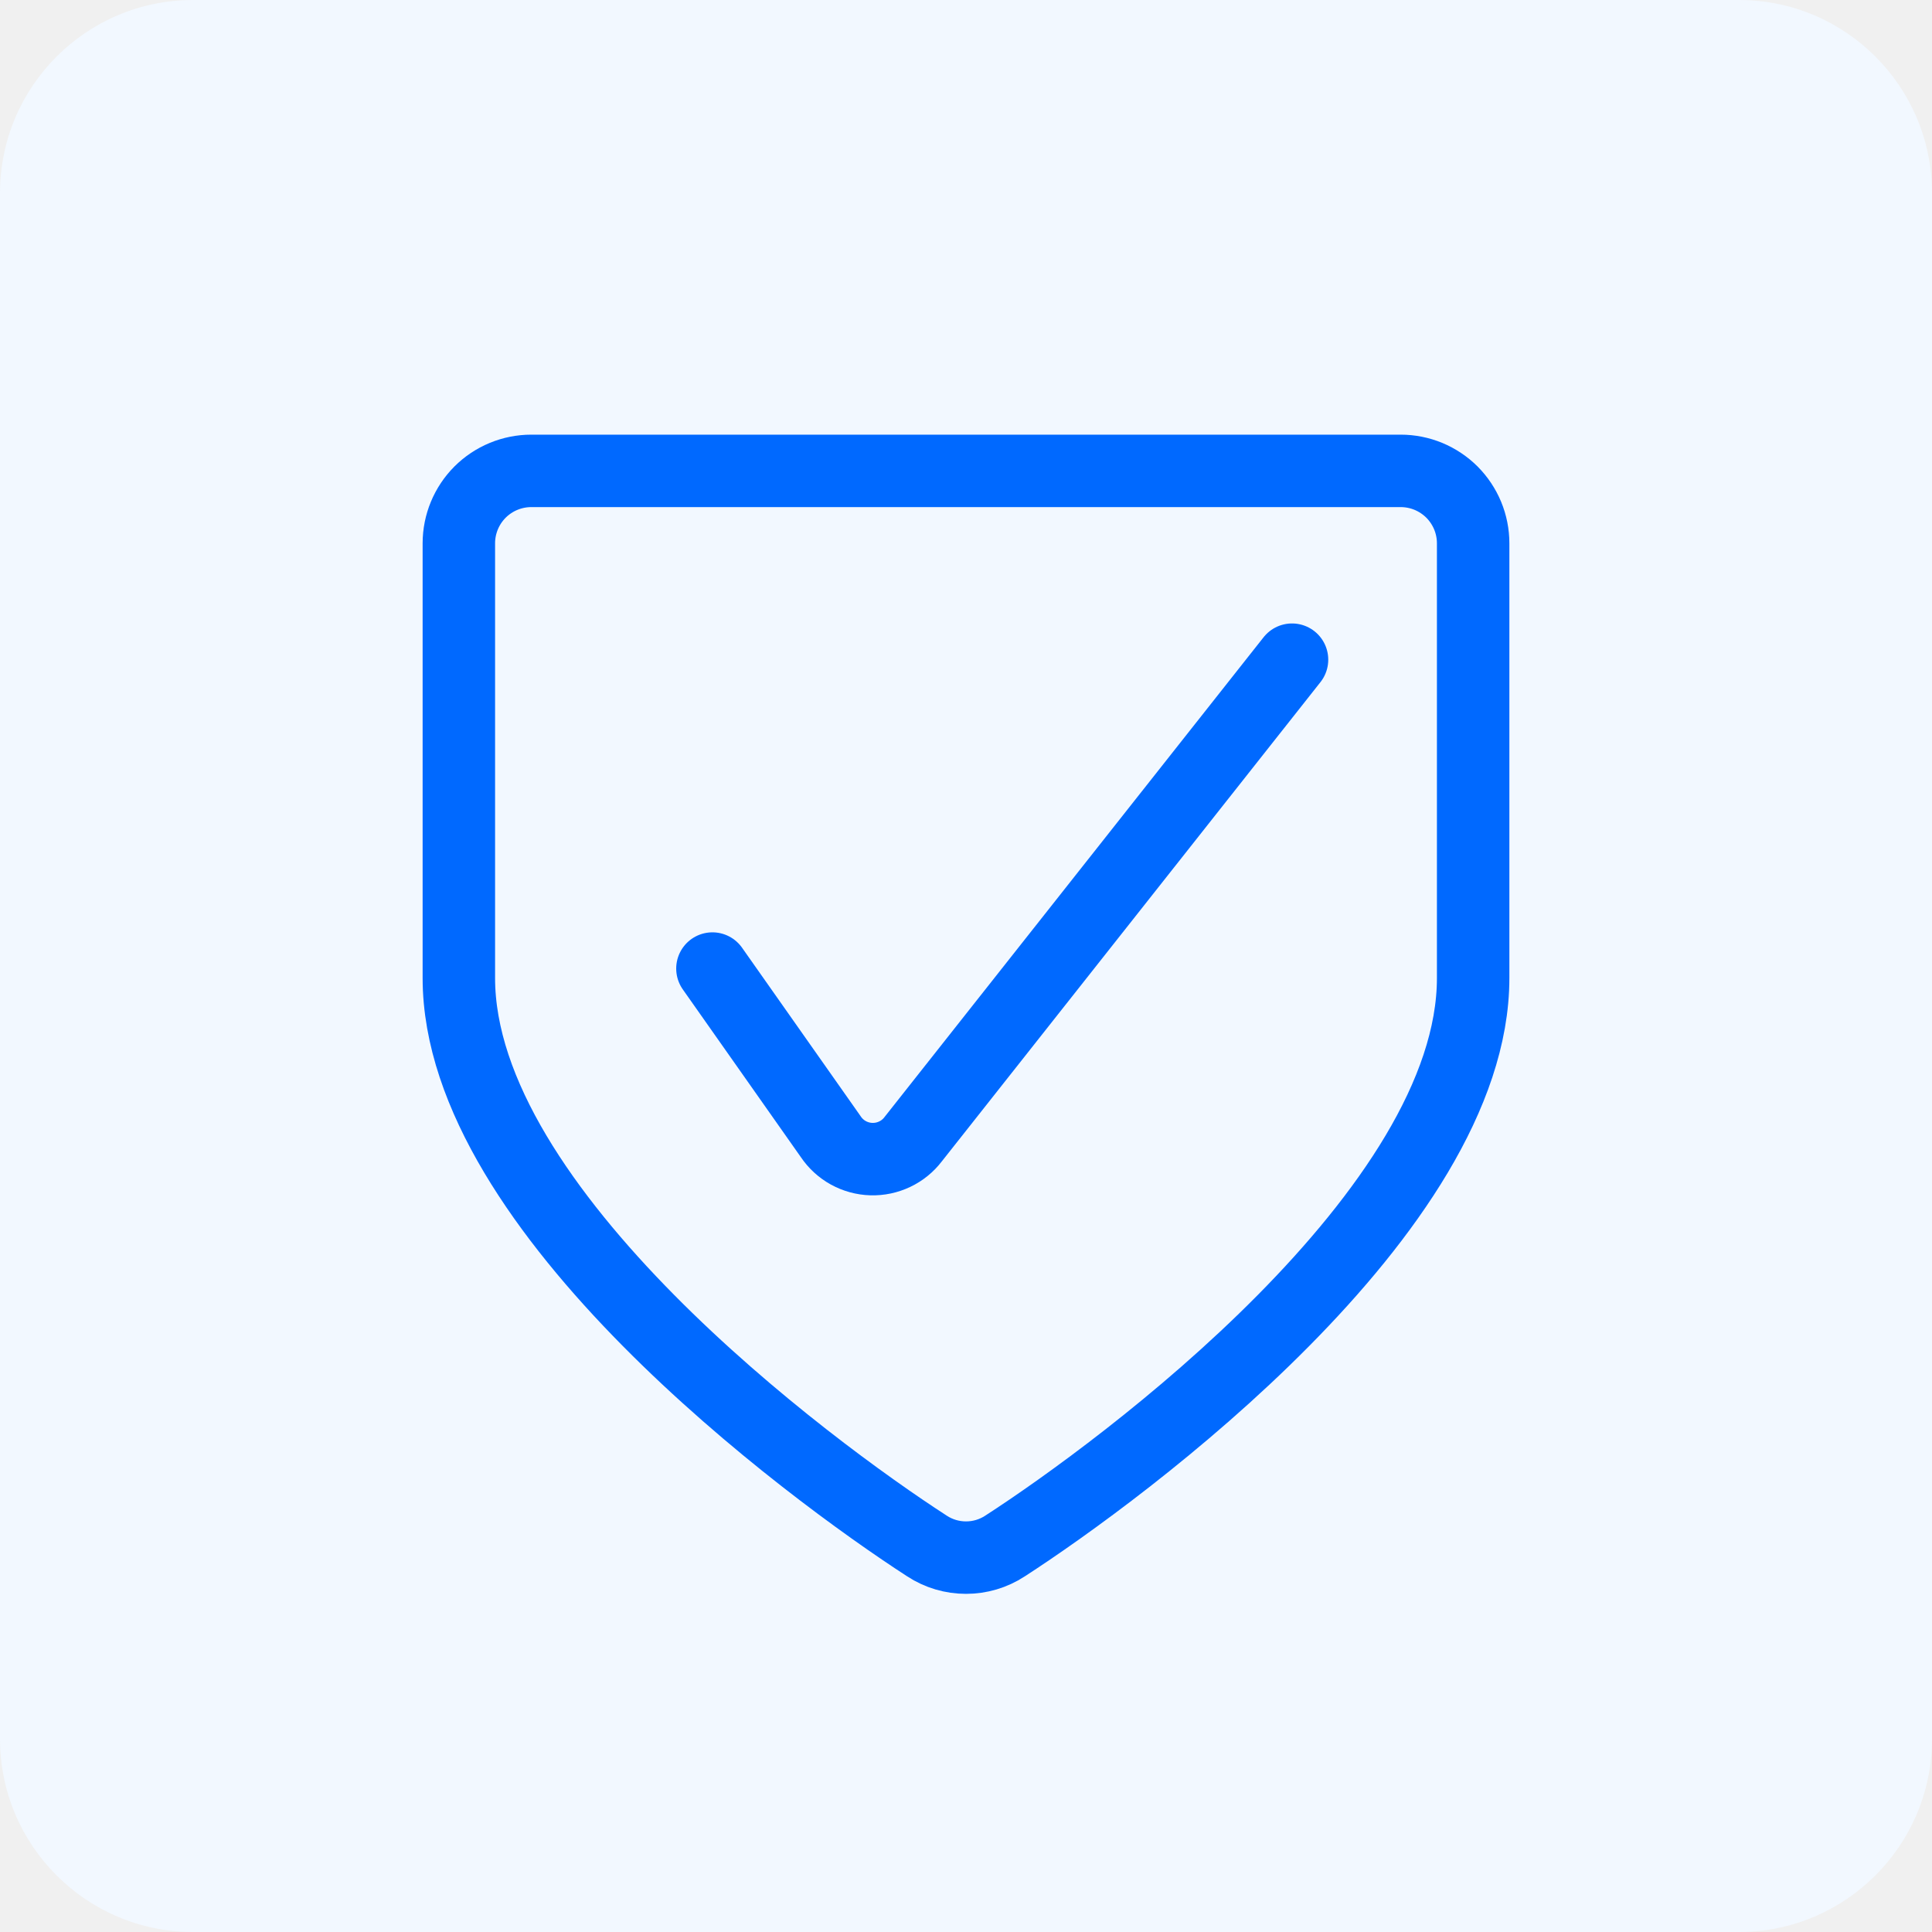
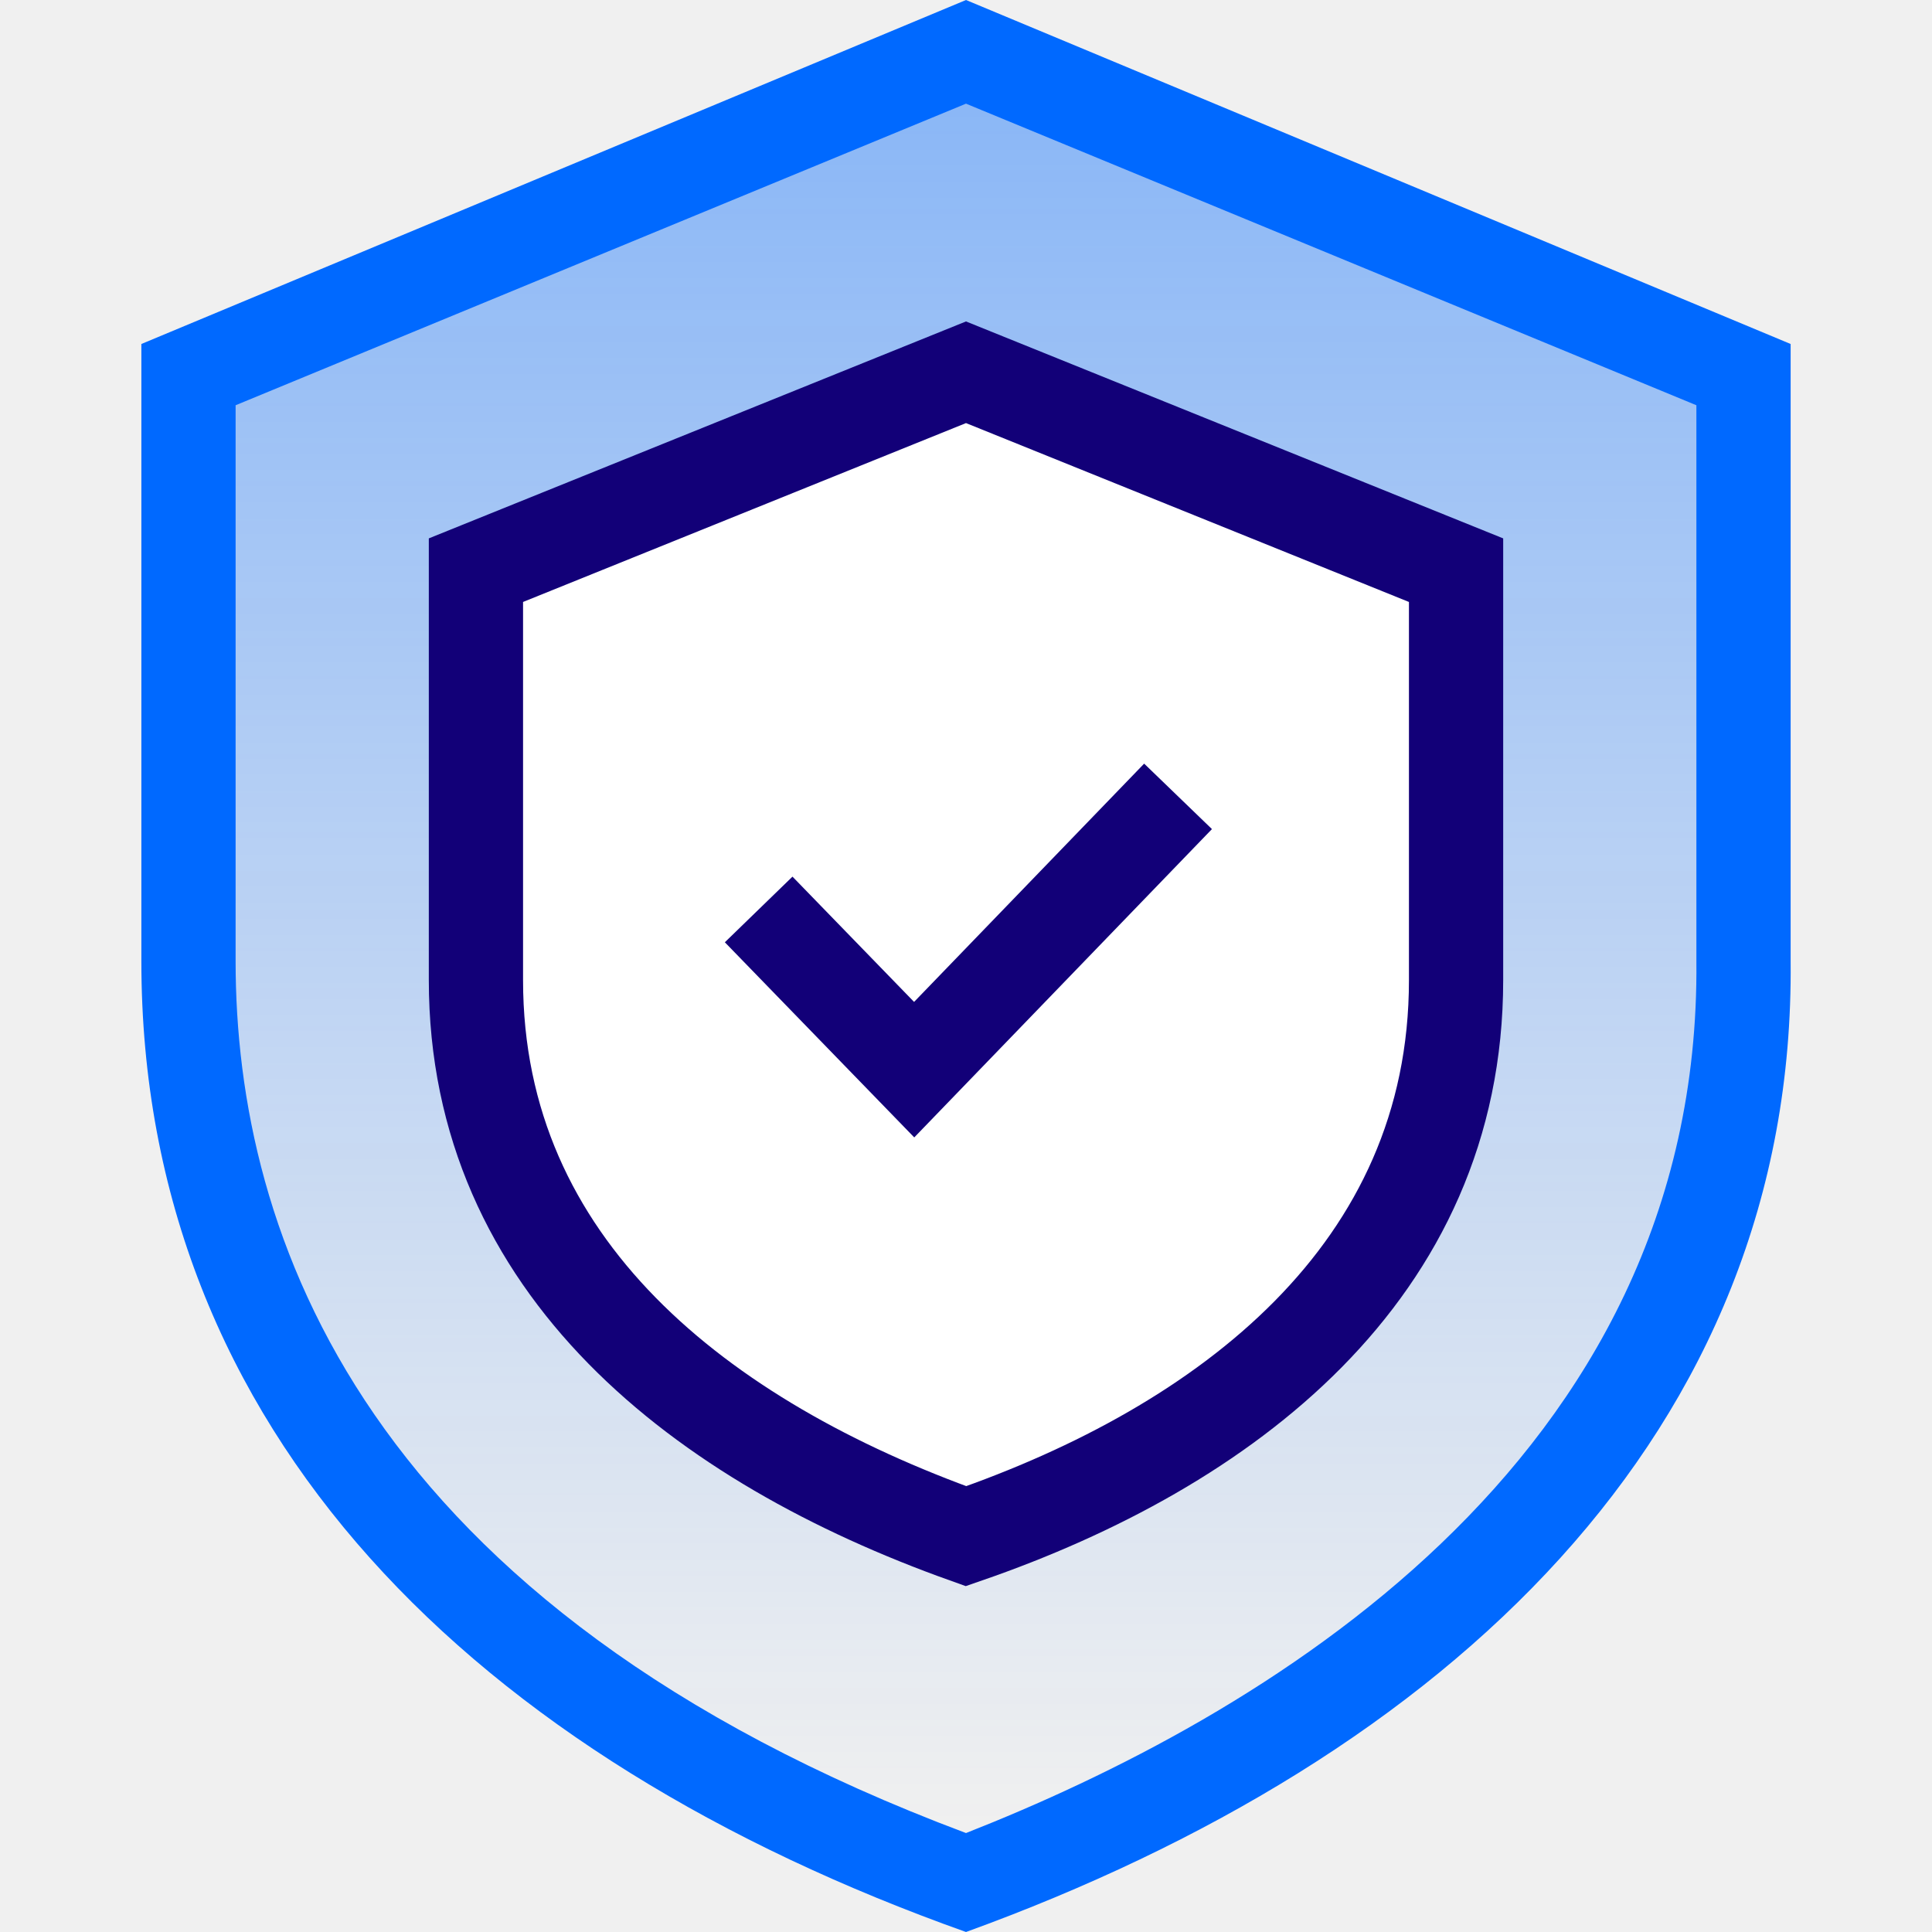
- <svg xmlns="http://www.w3.org/2000/svg" width="40" height="40" viewBox="0 0 40 40" fill="none">
-   <rect width="40" height="40" rx="4" fill="#F2F8FF" />
-   <path d="M14.75 20.053L17.2 23.534C17.293 23.673 17.418 23.787 17.564 23.868C17.71 23.948 17.873 23.993 18.04 23.998C18.207 24.003 18.373 23.968 18.524 23.896C18.674 23.825 18.806 23.718 18.907 23.585L26.75 13.658" stroke="#0069FF" stroke-width="1.5" stroke-linecap="round" stroke-linejoin="round" />
-   <path d="M11 9.749C10.602 9.749 10.221 9.907 9.939 10.188C9.658 10.47 9.5 10.851 9.5 11.249V20.249C9.5 25.062 16.734 30.418 19.193 32.009C19.433 32.166 19.713 32.249 20 32.249C20.287 32.249 20.567 32.166 20.807 32.009C23.266 30.418 30.5 25.062 30.5 20.249V11.249C30.5 11.052 30.461 10.857 30.386 10.675C30.31 10.493 30.2 10.328 30.061 10.188C29.921 10.049 29.756 9.939 29.574 9.863C29.392 9.788 29.197 9.749 29 9.749H11Z" stroke="#0069FF" stroke-width="1.5" stroke-linecap="round" stroke-linejoin="round" />
+ <svg xmlns="http://www.w3.org/2000/svg" width="41" height="41" viewBox="0 0 41 41" aria-hidden="true" class="www-Icon www-Icon--xlarge bui-u-mb--regular">
+   <defs>
+     <linearGradient x1="50%" y1="1.661%" x2="50%" y2="97.435%" id="a">
+       <stop stop-color="#0069FF" stop-opacity=".424" offset="0%" />
+       <stop stop-color="#0069FF" stop-opacity="0" offset="100%" />
+     </linearGradient>
+   </defs>
+   <g fill="none" fill-rule="evenodd">
+     <path d="M17.5 40C7.6 36.5.8 30 .8 20.4V7.9L17.5 1l16.7 6.9v12.5c.1 9.6-7 16.1-16.7 19.6z" fill="url(#a)" fill-rule="nonzero" transform="translate(3)" />
+     <path d="M20.5 2.2L36 8.6v11.8c.1 10.7-9.4 16.1-15.5 18.5C7.7 34.1 5 26.2 5 20.4V8.6l15.5-6.4zm0-2.2L3 7.3v13.1c0 10 7.1 16.9 17.5 20.6C30.7 37.3 38.1 30.4 38 20.4V7.3L20.5 0z" fill="#0069FF" fill-rule="nonzero" />
+     <path d="M20.5 32.6c-5.6-2-10.4-5.7-10.4-11.8v-8.7l10.4-4.2 10.4 4.2v8.7c0 6.2-4.9 9.9-10.4 11.8z" stroke="#120078" stroke-width="2" fill="#FFFFFF" fill-rule="nonzero" />
+     <path stroke="#120078" stroke-width="2" d="M16.1 19.3l3.3 3.4 5.6-5.8" />
+   </g>
</svg>
